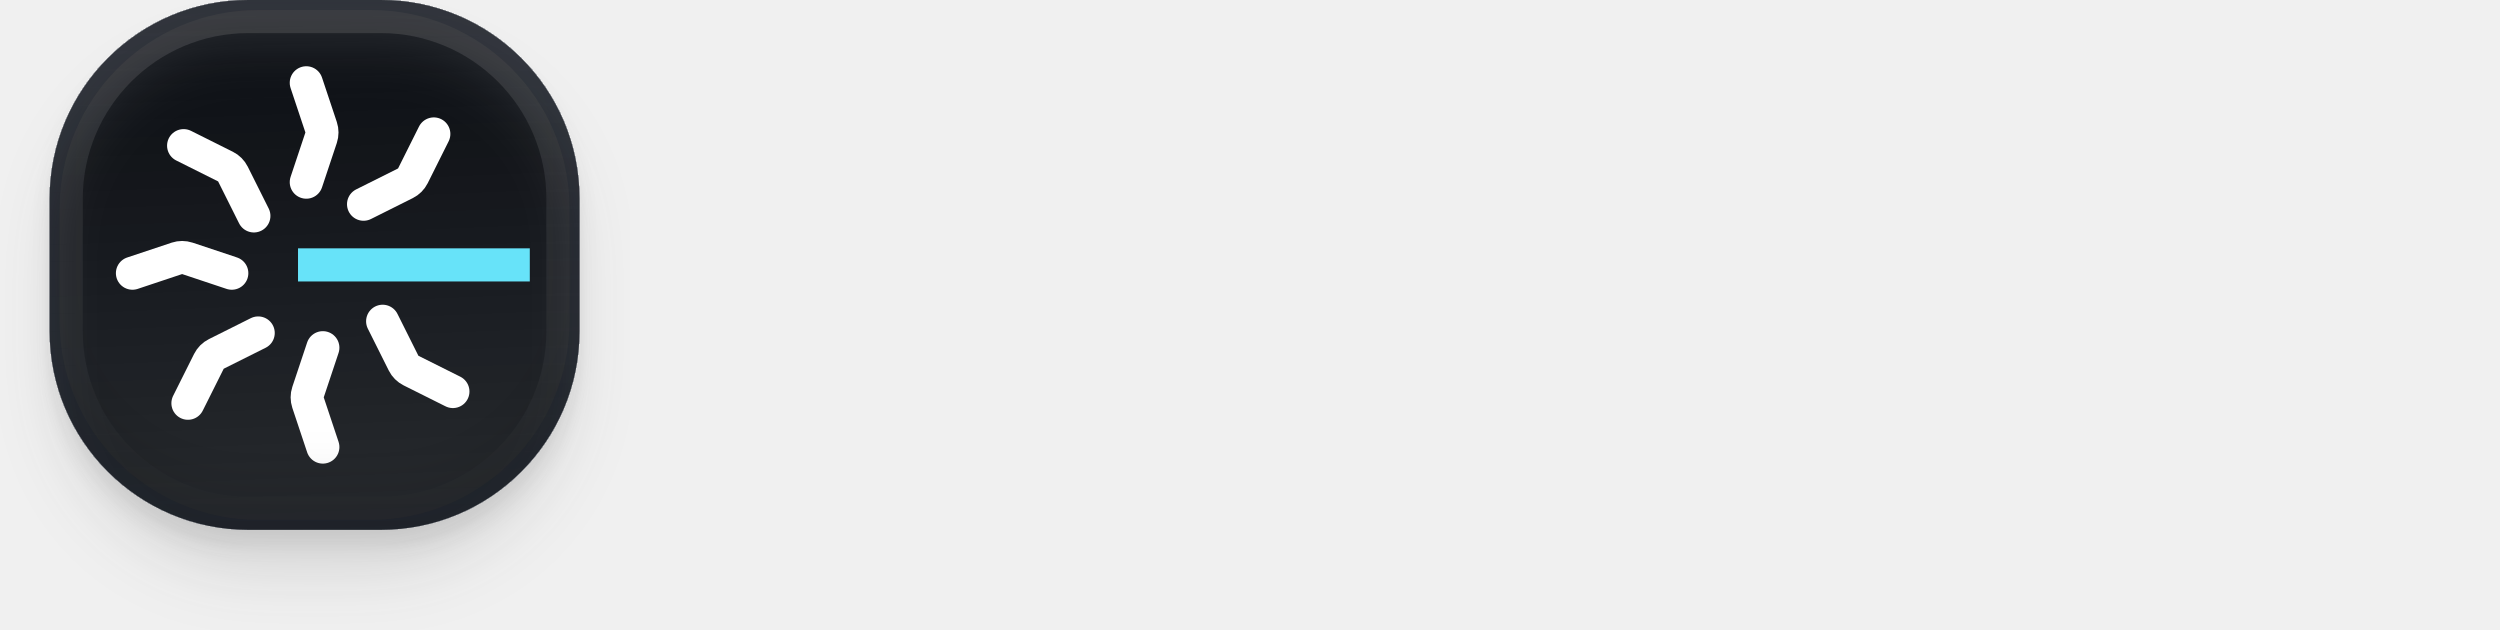
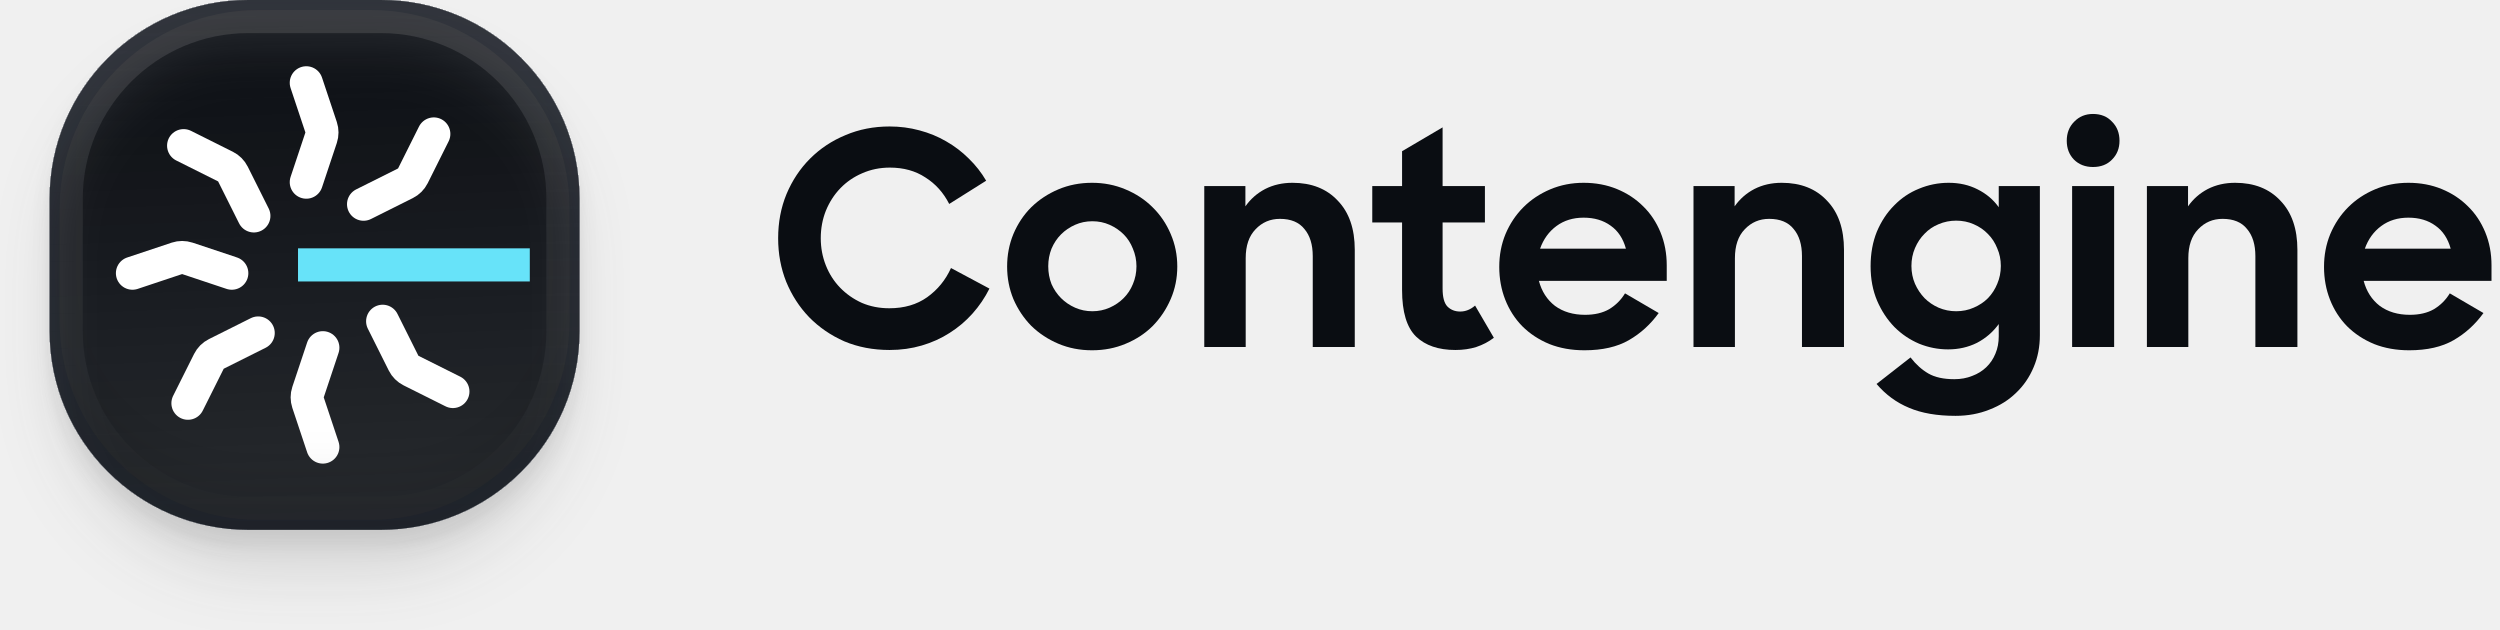
<svg xmlns="http://www.w3.org/2000/svg" width="151" height="38" viewBox="0 0 151 38" fill="none">
  <g filter="url(#filter0_ddiii_7531_72679)">
    <g clip-path="url(#clip0_7531_72679)">
      <rect x="3" width="32" height="32" rx="12" fill="#0A0D12" />
      <rect width="32" height="32" transform="translate(3)" fill="url(#paint0_linear_7531_72679)" />
      <path d="M8 16.5L10.684 15.605C10.889 15.537 11.111 15.537 11.316 15.605L14 16.5" stroke="white" stroke-width="2" stroke-linecap="round" />
      <path d="M18 16H32" stroke="#67E3F9" stroke-width="2" />
      <path d="M11.352 24.355L12.618 21.824C12.714 21.631 12.871 21.474 13.065 21.377L15.595 20.112" stroke="white" stroke-width="2" stroke-linecap="round" />
      <path d="M21.959 12.334L24.489 11.069C24.683 10.972 24.84 10.815 24.937 10.622L26.202 8.091" stroke="white" stroke-width="2" stroke-linecap="round" />
      <path d="M19.5 27.002L18.605 24.318C18.537 24.112 18.537 23.89 18.605 23.685L19.5 21.002" stroke="white" stroke-width="2" stroke-linecap="round" />
      <path d="M18.5 11.002L19.395 8.318C19.463 8.112 19.463 7.891 19.395 7.685L18.5 5.001" stroke="white" stroke-width="2" stroke-linecap="round" />
      <path d="M27.355 23.647L24.824 22.382C24.631 22.285 24.474 22.129 24.377 21.935L23.112 19.405" stroke="white" stroke-width="2" stroke-linecap="round" />
      <path d="M15.334 13.041L14.069 10.511C13.972 10.317 13.815 10.16 13.621 10.063L11.091 8.798" stroke="white" stroke-width="2" stroke-linecap="round" />
    </g>
    <rect x="4" y="1" width="30" height="30" rx="11" stroke="url(#paint1_linear_7531_72679)" stroke-width="2" />
  </g>
+   <path d="M53.732 21.139C52.736 21.139 51.824 20.965 50.996 20.617C50.18 20.257 49.472 19.771 48.872 19.159C48.284 18.547 47.822 17.833 47.486 17.017C47.162 16.201 47 15.325 47 14.389C47 13.429 47.168 12.541 47.504 11.725C47.852 10.897 48.326 10.183 48.926 9.583C49.538 8.971 50.252 8.497 51.068 8.161C51.884 7.813 52.772 7.639 53.732 7.639C54.356 7.639 54.956 7.717 55.532 7.873C56.12 8.029 56.66 8.251 57.152 8.539C57.656 8.827 58.112 9.175 58.52 9.583C58.928 9.979 59.276 10.423 59.564 10.915L57.332 12.319C56.984 11.635 56.504 11.101 55.892 10.717C55.292 10.321 54.578 10.123 53.75 10.123C53.15 10.123 52.592 10.237 52.076 10.465C51.572 10.681 51.134 10.981 50.762 11.365C50.39 11.749 50.096 12.205 49.88 12.733C49.676 13.249 49.574 13.801 49.574 14.389C49.574 14.965 49.676 15.511 49.88 16.027C50.084 16.543 50.372 16.993 50.744 17.377C51.116 17.761 51.554 18.067 52.058 18.295C52.562 18.511 53.114 18.619 53.714 18.619C54.614 18.619 55.376 18.397 56 17.953C56.636 17.497 57.116 16.909 57.44 16.189L59.762 17.431C59.486 17.983 59.144 18.487 58.736 18.943C58.328 19.399 57.866 19.789 57.35 20.113C56.846 20.437 56.288 20.689 55.676 20.869C55.064 21.049 54.416 21.139 53.732 21.139Z" fill="#0A0D12" />
+   <path d="M65.96 21.157C65.228 21.157 64.55 21.025 63.926 20.761C63.302 20.497 62.756 20.137 62.288 19.681C61.832 19.213 61.472 18.673 61.208 18.061C60.956 17.449 60.83 16.795 60.83 16.099C60.83 15.403 60.956 14.749 61.208 14.137C61.472 13.513 61.832 12.973 62.288 12.517C62.756 12.061 63.302 11.701 63.926 11.437C64.55 11.173 65.228 11.041 65.96 11.041C66.68 11.041 67.352 11.173 67.976 11.437C68.612 11.701 69.158 12.061 69.614 12.517C70.082 12.973 70.448 13.513 70.712 14.137C70.976 14.749 71.108 15.403 71.108 16.099C71.108 16.795 70.976 17.449 70.712 18.061C70.448 18.673 70.088 19.213 69.632 19.681C69.176 20.137 68.63 20.497 67.994 20.761C67.37 21.025 66.692 21.157 65.96 21.157ZM65.978 18.799C66.35 18.799 66.698 18.727 67.022 18.583C67.346 18.439 67.628 18.247 67.868 18.007C68.108 17.767 68.294 17.485 68.426 17.161C68.57 16.825 68.642 16.465 68.642 16.081C68.642 15.709 68.57 15.355 68.426 15.019C68.294 14.683 68.108 14.395 67.868 14.155C67.628 13.915 67.346 13.723 67.022 13.579C66.698 13.435 66.35 13.363 65.978 13.363C65.606 13.363 65.258 13.435 64.934 13.579C64.61 13.723 64.328 13.915 64.088 14.155C63.848 14.395 63.656 14.683 63.512 15.019C63.38 15.355 63.314 15.709 63.314 16.081C63.314 16.465 63.38 16.825 63.512 17.161C63.656 17.485 63.848 17.767 64.088 18.007C64.328 18.247 64.61 18.439 64.934 18.583C65.258 18.727 65.606 18.799 65.978 18.799Z" fill="#0A0D12" />
+   <path d="M72.738 11.239H75.222V12.463C75.534 12.019 75.93 11.671 76.41 11.419C76.902 11.167 77.454 11.041 78.066 11.041C79.218 11.041 80.13 11.401 80.802 12.121C81.486 12.829 81.828 13.819 81.828 15.091V20.959H79.29V15.469C79.29 14.773 79.122 14.227 78.786 13.831C78.462 13.423 77.97 13.219 77.31 13.219C76.722 13.219 76.23 13.429 75.834 13.849C75.438 14.257 75.24 14.839 75.24 15.595V20.959H72.738V11.239Z" fill="#0A0D12" />
+   <path d="M82.885 11.239H84.685V9.133L87.133 7.693V11.239H89.689V13.435H87.133V17.431C87.133 17.947 87.229 18.307 87.421 18.511C87.625 18.715 87.883 18.817 88.195 18.817C88.519 18.817 88.819 18.697 89.095 18.457L90.229 20.401C89.917 20.641 89.563 20.827 89.167 20.959C88.783 21.079 88.363 21.139 87.907 21.139C86.887 21.139 86.095 20.869 85.531 20.329C84.967 19.777 84.685 18.841 84.685 17.521V13.435H82.885V11.239Z" fill="#0A0D12" />
+   <path d="M95.703 21.157C94.923 21.157 94.215 21.031 93.579 20.779C92.943 20.515 92.397 20.155 91.941 19.699C91.497 19.243 91.155 18.709 90.915 18.097C90.675 17.485 90.555 16.825 90.555 16.117C90.555 15.409 90.681 14.749 90.933 14.137C91.197 13.513 91.557 12.973 92.013 12.517C92.469 12.061 93.009 11.701 93.633 11.437C94.257 11.173 94.929 11.041 95.649 11.041C96.381 11.041 97.053 11.167 97.665 11.419C98.277 11.671 98.805 12.019 99.249 12.463C99.693 12.895 100.041 13.417 100.293 14.029C100.545 14.641 100.671 15.307 100.671 16.027V16.963H92.949C93.117 17.599 93.441 18.103 93.921 18.475C94.413 18.835 95.019 19.015 95.739 19.015C96.315 19.015 96.801 18.901 97.197 18.673C97.593 18.433 97.911 18.115 98.151 17.719L100.185 18.907C99.693 19.591 99.093 20.137 98.385 20.545C97.677 20.953 96.783 21.157 95.703 21.157ZM95.649 13.147C95.013 13.147 94.467 13.315 94.011 13.651C93.555 13.987 93.225 14.443 93.021 15.019H98.205C98.037 14.407 97.731 13.945 97.287 13.633C96.843 13.309 96.297 13.147 95.649 13.147Z" fill="#0A0D12" />
+   <path d="M102.287 11.239H104.771V12.463C105.083 12.019 105.479 11.671 105.959 11.419C106.451 11.167 107.003 11.041 107.615 11.041C108.767 11.041 109.679 11.401 110.351 12.121C111.035 12.829 111.377 13.819 111.377 15.091V20.959H108.839V15.469C108.839 14.773 108.671 14.227 108.335 13.831C108.011 13.423 107.519 13.219 106.859 13.219C106.271 13.219 105.779 13.429 105.383 13.849C104.987 14.257 104.789 14.839 104.789 15.595V20.959H102.287V11.239Z" fill="#0A0D12" />
+   <path d="M117.664 21.103C117.064 21.103 116.482 20.989 115.918 20.761C115.354 20.521 114.856 20.185 114.424 19.753C113.992 19.309 113.644 18.781 113.38 18.169C113.116 17.545 112.984 16.849 112.984 16.081C112.984 15.313 113.11 14.617 113.362 13.993C113.626 13.369 113.974 12.841 114.406 12.409C114.838 11.965 115.336 11.629 115.9 11.401C116.476 11.161 117.076 11.041 117.7 11.041C118.348 11.041 118.93 11.173 119.446 11.437C119.974 11.701 120.4 12.061 120.724 12.517V11.239H123.208V20.239C123.208 20.947 123.082 21.595 122.83 22.183C122.578 22.783 122.224 23.299 121.768 23.731C121.324 24.163 120.79 24.499 120.166 24.739C119.542 24.991 118.858 25.117 118.114 25.117C116.998 25.117 116.062 24.955 115.306 24.631C114.55 24.319 113.896 23.839 113.344 23.191L115.396 21.589C115.72 22.009 116.08 22.333 116.476 22.561C116.872 22.789 117.394 22.903 118.042 22.903C118.438 22.903 118.798 22.837 119.122 22.705C119.446 22.585 119.728 22.411 119.968 22.183C120.208 21.955 120.394 21.679 120.526 21.355C120.658 21.043 120.724 20.695 120.724 20.311V19.573C120.376 20.053 119.938 20.431 119.41 20.707C118.882 20.971 118.3 21.103 117.664 21.103ZM118.15 18.799C118.534 18.799 118.888 18.727 119.212 18.583C119.548 18.439 119.836 18.247 120.076 18.007C120.316 17.755 120.502 17.467 120.634 17.143C120.778 16.807 120.85 16.447 120.85 16.063C120.85 15.679 120.778 15.325 120.634 15.001C120.502 14.665 120.316 14.377 120.076 14.137C119.836 13.885 119.548 13.687 119.212 13.543C118.888 13.399 118.534 13.327 118.15 13.327C117.778 13.327 117.424 13.399 117.088 13.543C116.764 13.675 116.482 13.867 116.242 14.119C116.002 14.359 115.81 14.647 115.666 14.983C115.522 15.319 115.45 15.679 115.45 16.063C115.45 16.447 115.522 16.807 115.666 17.143C115.81 17.467 116.002 17.755 116.242 18.007C116.482 18.247 116.764 18.439 117.088 18.583C117.424 18.727 117.778 18.799 118.15 18.799Z" fill="#0A0D12" />
+   <path d="M125.156 11.239H127.694V20.959H125.156V11.239ZM124.832 8.503C124.832 8.035 124.982 7.651 125.282 7.351C125.582 7.039 125.96 6.883 126.416 6.883C126.896 6.883 127.28 7.039 127.568 7.351C127.868 7.651 128.018 8.035 128.018 8.503C128.018 8.959 127.868 9.337 127.568 9.637C127.28 9.937 126.896 10.087 126.416 10.087C125.948 10.087 125.564 9.937 125.264 9.637C124.976 9.337 124.832 8.959 124.832 8.503Z" fill="#0A0D12" />
+   <path d="M129.673 11.239H132.157V12.463C132.469 12.019 132.865 11.671 133.345 11.419C133.837 11.167 134.389 11.041 135.001 11.041C136.153 11.041 137.065 11.401 137.737 12.121C138.421 12.829 138.763 13.819 138.763 15.091V20.959H136.225V15.469C136.225 14.773 136.057 14.227 135.721 13.831C135.397 13.423 134.905 13.219 134.245 13.219C133.657 13.219 133.165 13.429 132.769 13.849C132.373 14.257 132.175 14.839 132.175 15.595V20.959H129.673V11.239Z" fill="#0A0D12" />
+   <path d="M145.519 21.157C144.739 21.157 144.031 21.031 143.395 20.779C142.759 20.515 142.213 20.155 141.757 19.699C141.313 19.243 140.971 18.709 140.731 18.097C140.491 17.485 140.371 16.825 140.371 16.117C140.371 15.409 140.497 14.749 140.749 14.137C141.013 13.513 141.373 12.973 141.829 12.517C142.285 12.061 142.825 11.701 143.449 11.437C144.073 11.173 144.745 11.041 145.465 11.041C146.197 11.041 146.869 11.167 147.481 11.419C148.093 11.671 148.621 12.019 149.065 12.463C149.509 12.895 149.857 13.417 150.109 14.029C150.361 14.641 150.487 15.307 150.487 16.027V16.963H142.765C142.933 17.599 143.257 18.103 143.737 18.475C144.229 18.835 144.835 19.015 145.555 19.015C146.131 19.015 146.617 18.901 147.013 18.673C147.409 18.433 147.727 18.115 147.967 17.719L150.001 18.907C149.509 19.591 148.909 20.137 148.201 20.545C147.493 20.953 146.599 21.157 145.519 21.157ZM145.465 13.147C144.829 13.147 144.283 13.315 143.827 13.651C143.371 13.987 143.041 14.443 142.837 15.019H148.021C147.853 14.407 147.547 13.945 147.103 13.633C146.659 13.309 146.113 13.147 145.465 13.147Z" fill="#0A0D12" />
  <defs>
    <filter id="filter0_ddiii_7531_72679" x="0" y="-3" width="38" height="41" filterUnits="userSpaceOnUse" color-interpolation-filters="sRGB">
      <feFlood flood-opacity="0" result="BackgroundImageFix" />
      <feColorMatrix in="SourceAlpha" type="matrix" values="0 0 0 0 0 0 0 0 0 0 0 0 0 0 0 0 0 0 127 0" result="hardAlpha" />
      <feOffset dy="1" />
      <feGaussianBlur stdDeviation="0.5" />
      <feComposite in2="hardAlpha" operator="out" />
      <feColorMatrix type="matrix" values="0 0 0 0 0.163 0 0 0 0 0.163 0 0 0 0 0.163 0 0 0 0.08 0" />
      <feBlend mode="normal" in2="BackgroundImageFix" result="effect1_dropShadow_7531_72679" />
      <feColorMatrix in="SourceAlpha" type="matrix" values="0 0 0 0 0 0 0 0 0 0 0 0 0 0 0 0 0 0 127 0" result="hardAlpha" />
      <feMorphology radius="1" operator="erode" in="SourceAlpha" result="effect2_dropShadow_7531_72679" />
      <feOffset dy="3" />
      <feGaussianBlur stdDeviation="2" />
      <feComposite in2="hardAlpha" operator="out" />
      <feColorMatrix type="matrix" values="0 0 0 0 0.165 0 0 0 0 0.165 0 0 0 0 0.165 0 0 0 0.14 0" />
      <feBlend mode="normal" in2="effect1_dropShadow_7531_72679" result="effect2_dropShadow_7531_72679" />
      <feBlend mode="normal" in="SourceGraphic" in2="effect2_dropShadow_7531_72679" result="shape" />
      <feColorMatrix in="SourceAlpha" type="matrix" values="0 0 0 0 0 0 0 0 0 0 0 0 0 0 0 0 0 0 127 0" result="hardAlpha" />
      <feOffset dy="-3" />
      <feGaussianBlur stdDeviation="1.5" />
      <feComposite in2="hardAlpha" operator="arithmetic" k2="-1" k3="1" />
      <feColorMatrix type="matrix" values="0 0 0 0 0 0 0 0 0 0 0 0 0 0 0 0 0 0 0.1 0" />
      <feBlend mode="normal" in2="shape" result="effect3_innerShadow_7531_72679" />
      <feColorMatrix in="SourceAlpha" type="matrix" values="0 0 0 0 0 0 0 0 0 0 0 0 0 0 0 0 0 0 127 0" result="hardAlpha" />
      <feOffset dy="3" />
      <feGaussianBlur stdDeviation="1.5" />
      <feComposite in2="hardAlpha" operator="arithmetic" k2="-1" k3="1" />
      <feColorMatrix type="matrix" values="0 0 0 0 1 0 0 0 0 1 0 0 0 0 1 0 0 0 0.1 0" />
      <feBlend mode="normal" in2="effect3_innerShadow_7531_72679" result="effect4_innerShadow_7531_72679" />
      <feColorMatrix in="SourceAlpha" type="matrix" values="0 0 0 0 0 0 0 0 0 0 0 0 0 0 0 0 0 0 127 0" result="hardAlpha" />
      <feMorphology radius="1" operator="erode" in="SourceAlpha" result="effect5_innerShadow_7531_72679" />
      <feOffset />
      <feComposite in2="hardAlpha" operator="arithmetic" k2="-1" k3="1" />
      <feColorMatrix type="matrix" values="0 0 0 0 0.063 0 0 0 0 0.094 0 0 0 0 0.157 0 0 0 0.24 0" />
      <feBlend mode="normal" in2="effect4_innerShadow_7531_72679" result="effect5_innerShadow_7531_72679" />
    </filter>
    <linearGradient id="paint0_linear_7531_72679" x1="16" y1="3.97364e-07" x2="17.333" y2="32" gradientUnits="userSpaceOnUse">
      <stop stop-color="white" stop-opacity="0" />
      <stop offset="1" stop-color="white" stop-opacity="0.12" />
    </linearGradient>
    <linearGradient id="paint1_linear_7531_72679" x1="19" y1="0" x2="19" y2="32" gradientUnits="userSpaceOnUse">
      <stop stop-color="white" stop-opacity="0.12" />
      <stop offset="1" stop-color="white" stop-opacity="0" />
    </linearGradient>
    <clipPath id="clip0_7531_72679">
      <rect x="3" width="32" height="32" rx="12" fill="white" />
    </clipPath>
  </defs>
</svg>
